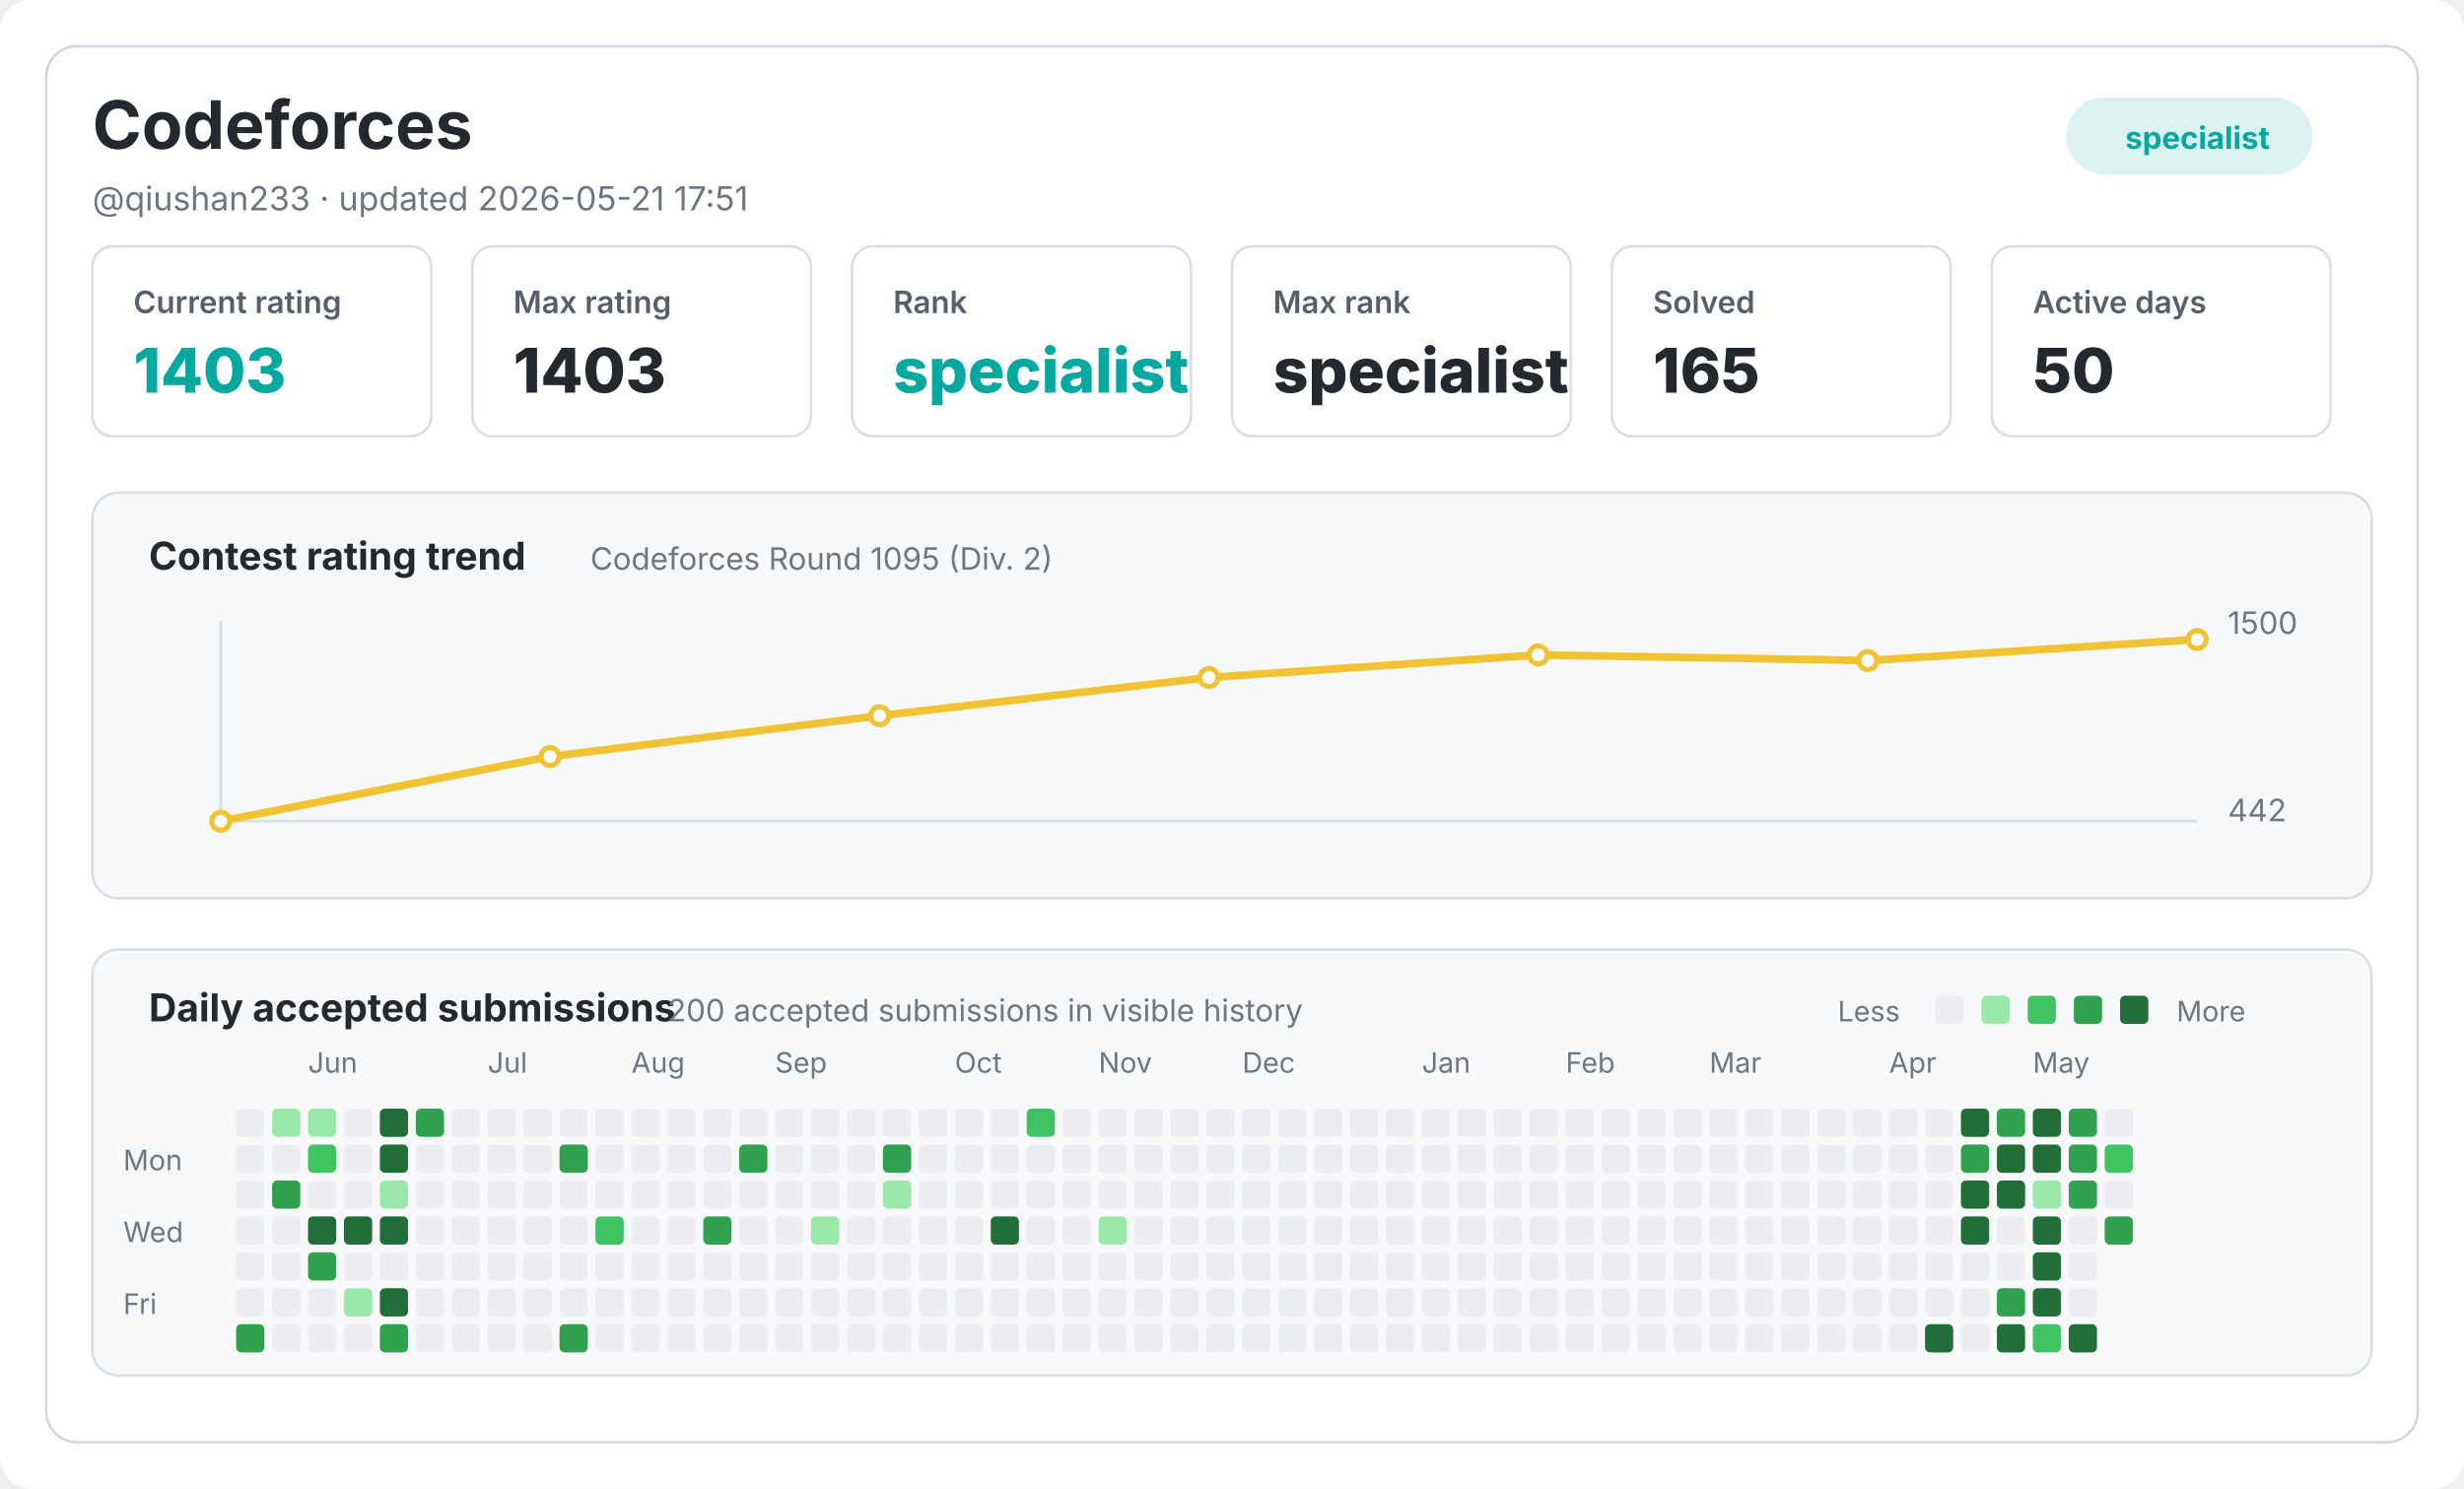
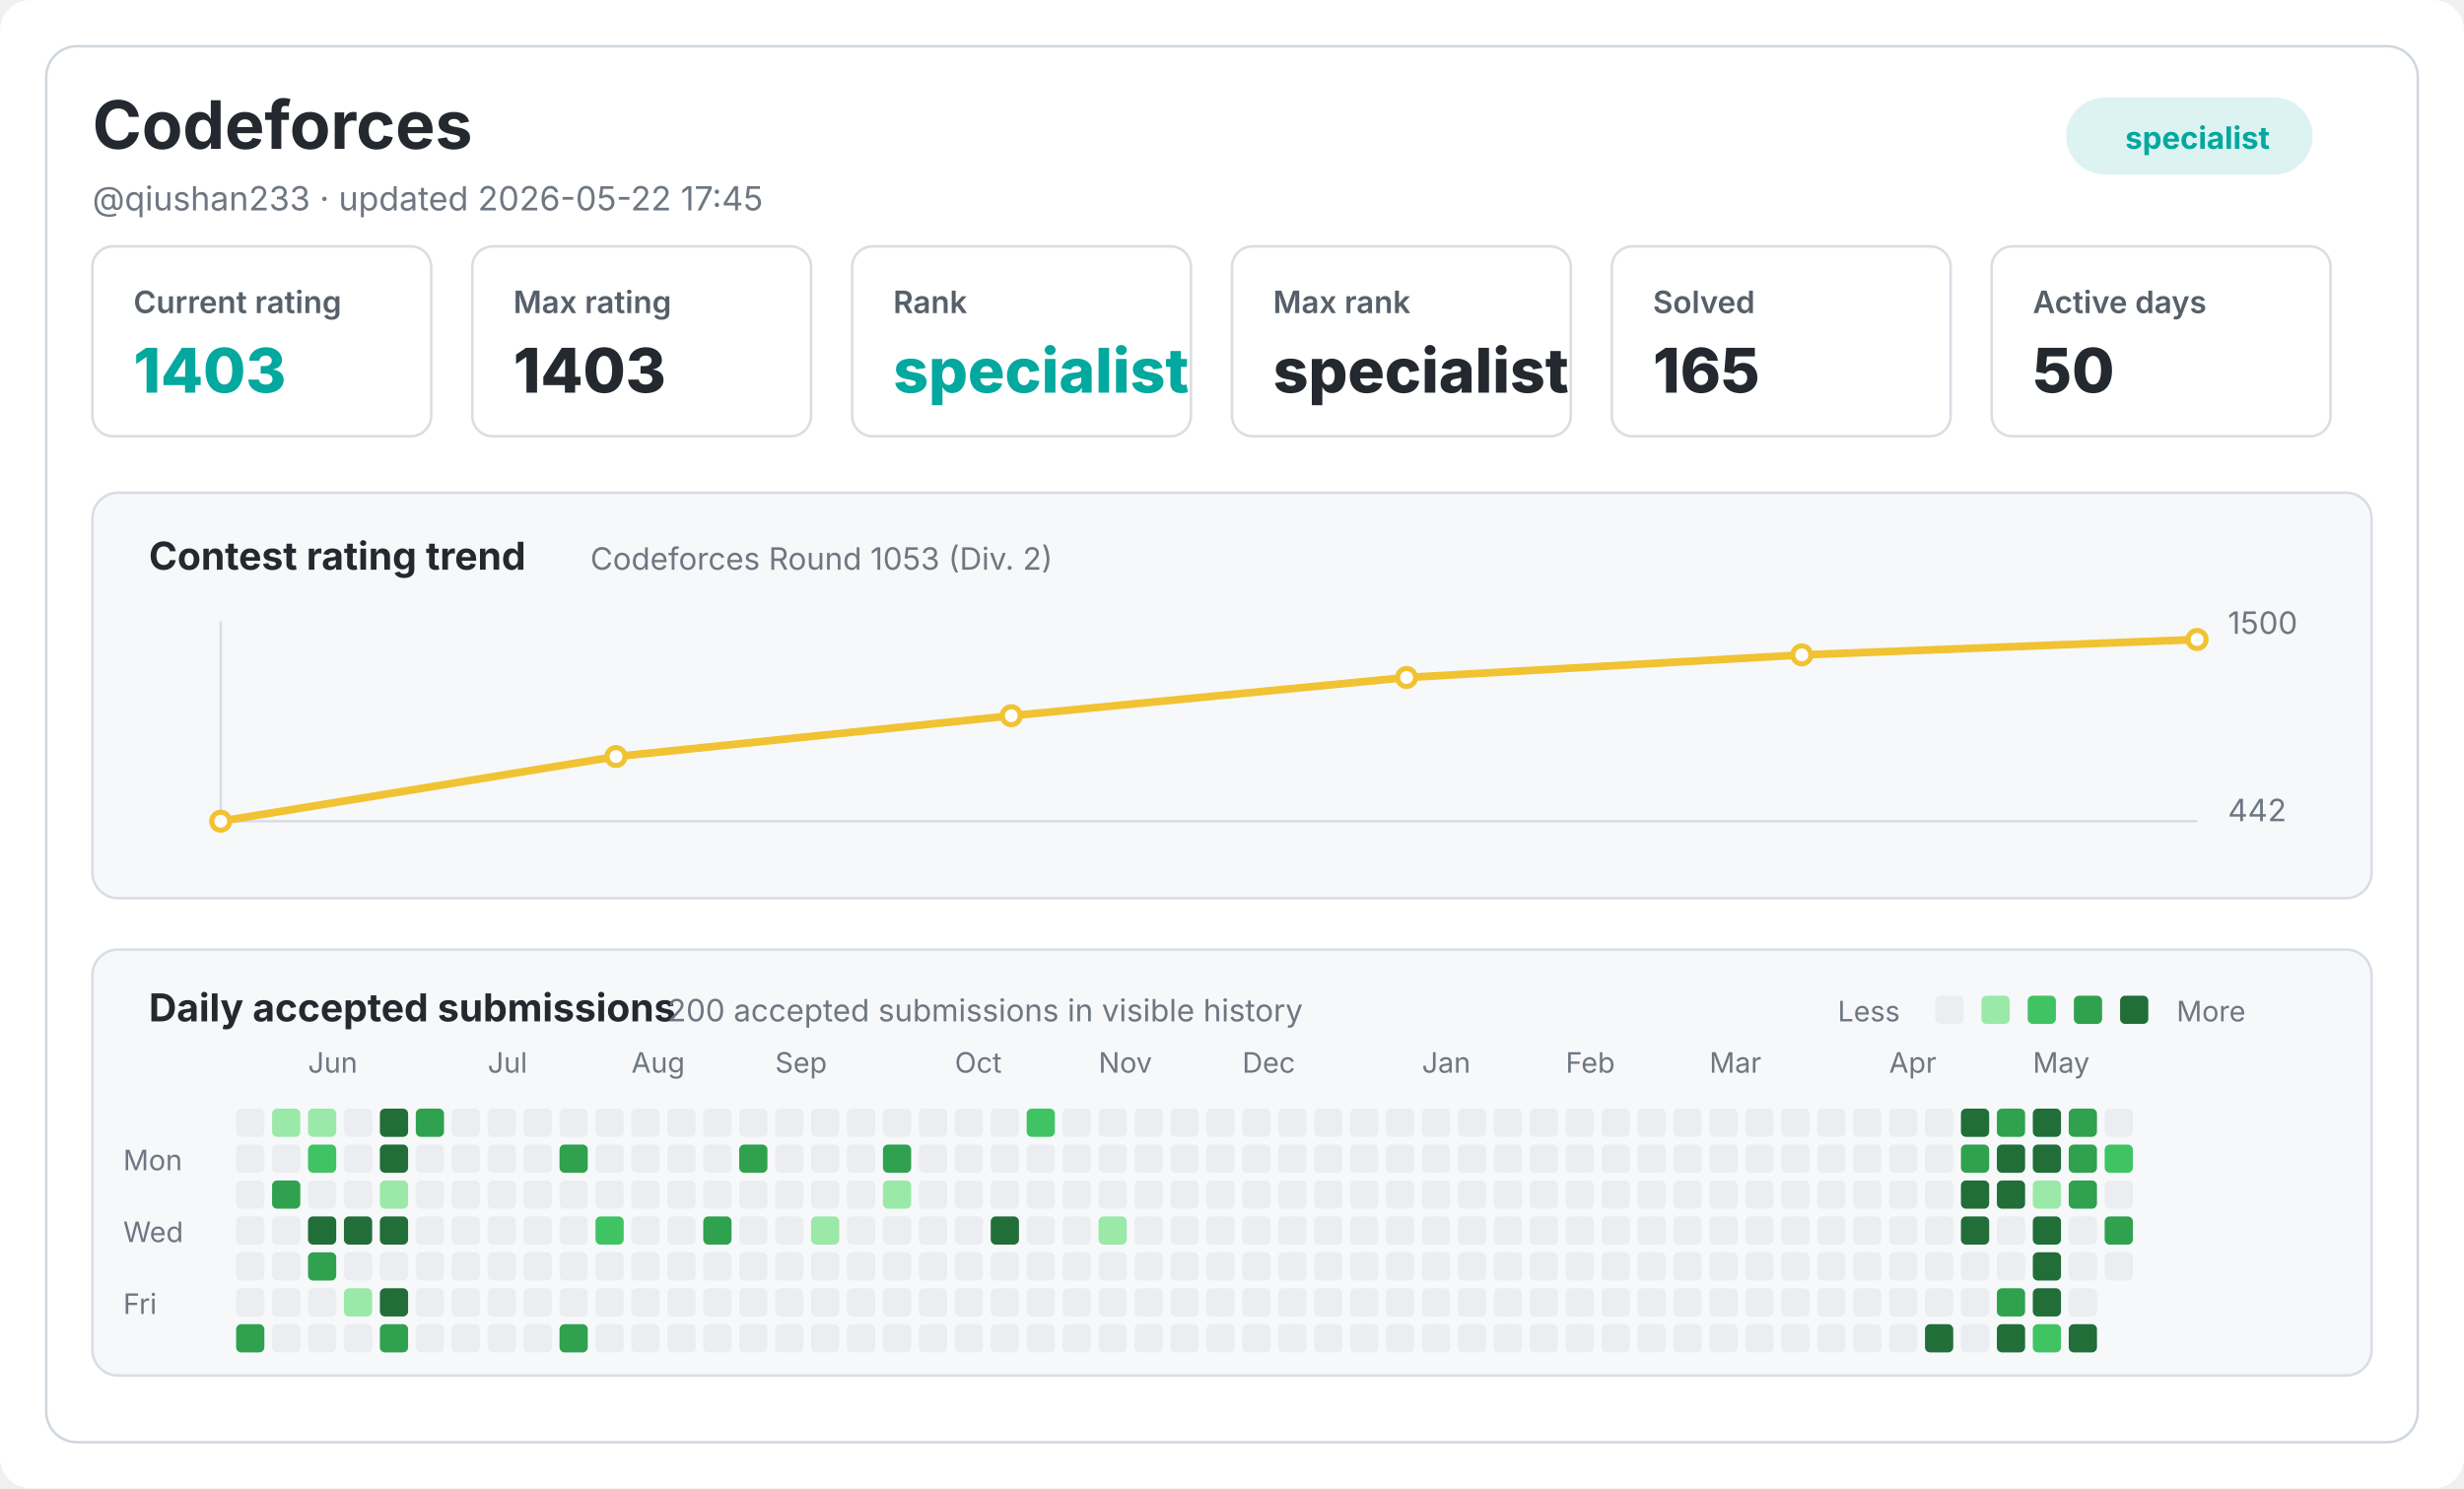
<svg xmlns="http://www.w3.org/2000/svg" width="960" height="580" viewBox="0 0 960 580" role="img" aria-label="Codeforces statistics for qiushan233">
  <style>
  .bg { fill: #ffffff; }
  .shell { fill: #ffffff; stroke: #d0d7de; }
  .soft { fill: #f6f8fa; stroke: #d8dee4; }
  .metric-card { fill: #ffffff; stroke: #d8dee4; }
  .title { font: 700 26px -apple-system,BlinkMacSystemFont,"Segoe UI",sans-serif; fill: #24292f; }
  .subtitle { font: 13px -apple-system,BlinkMacSystemFont,"Segoe UI",sans-serif; fill: #6e7781; }
  .section-title { font: 700 15px -apple-system,BlinkMacSystemFont,"Segoe UI",sans-serif; fill: #24292f; }
  .metric-label { font: 600 12px -apple-system,BlinkMacSystemFont,"Segoe UI",sans-serif; fill: #57606a; }
  .metric-value { font: 800 24px -apple-system,BlinkMacSystemFont,"Segoe UI",sans-serif; fill: #24292f; }
  .muted { font: 12px -apple-system,BlinkMacSystemFont,"Segoe UI",sans-serif; fill: #6e7781; }
  .small { font-size: 11px; }
  .rank { fill: #03a89e; }
  .grid { stroke: #d8dee4; stroke-width: 1; }
  .badge-bg { fill: #03a89e; opacity: 0.14; }
  .badge-text { font: 700 12px -apple-system,BlinkMacSystemFont,"Segoe UI",sans-serif; fill: #03a89e; }
  .heat-cell { cursor: default; transition: stroke 0.12s ease, stroke-width 0.12s ease; }
  .heat-cell:hover { stroke: #0969da; stroke-width: 1.5; }
</style>
  <rect class="bg" width="960" height="580" rx="12" />
  <rect class="shell" x="18" y="18" width="924" height="544" rx="12" />
  <text x="36" y="58" class="title">Codeforces</text>
-   <text x="36" y="82" class="subtitle">@qiushan233 · updated 2026-05-21 17:51</text>
+   <text x="36" y="82" class="subtitle">@qiushan233 · updated 2026-05-22 17:45</text>
  <rect x="805" y="38" width="96" height="30" rx="15" class="badge-bg" />
  <text x="828" y="58" class="badge-text">specialist</text>
  <rect x="36" y="96" width="132" height="74" rx="8" class="metric-card" />
  <text x="52" y="122" class="metric-label">Current rating</text>
  <text x="52" y="153" class="metric-value rank">1403</text>
  <rect x="184" y="96" width="132" height="74" rx="8" class="metric-card" />
  <text x="200" y="122" class="metric-label">Max rating</text>
  <text x="200" y="153" class="metric-value">1403</text>
  <rect x="332" y="96" width="132" height="74" rx="8" class="metric-card" />
  <text x="348" y="122" class="metric-label">Rank</text>
  <text x="348" y="153" class="metric-value rank">specialist</text>
  <rect x="480" y="96" width="132" height="74" rx="8" class="metric-card" />
  <text x="496" y="122" class="metric-label">Max rank</text>
  <text x="496" y="153" class="metric-value">specialist</text>
  <rect x="628" y="96" width="132" height="74" rx="8" class="metric-card" />
  <text x="644" y="122" class="metric-label">Solved</text>
  <text x="644" y="153" class="metric-value">165</text>
  <rect x="776" y="96" width="132" height="74" rx="8" class="metric-card" />
  <text x="792" y="122" class="metric-label">Active days</text>
  <text x="792" y="153" class="metric-value">50</text>
  <rect class="soft" x="36" y="192" width="888" height="158" rx="10" />
  <text x="58" y="222" class="section-title">Contest rating trend</text>
-   <text x="230" y="222" class="muted">Codeforces Round 1095 (Div. 2)</text>
+   <text x="230" y="222" class="muted">Codeforces Round 1053 (Div. 2)</text>
  <line x1="86" y1="320" x2="856" y2="320" class="grid" />
  <line x1="86" y1="242" x2="86" y2="320" class="grid" />
  <text x="868" y="247" class="muted">1500</text>
  <text x="868" y="320" class="muted">442</text>
-   <polyline points="86.0,320.0 214.3,294.8 342.7,278.9 471.0,264.0 599.3,255.2 727.7,257.4 856.0,249.2" fill="none" stroke="#f1c232" stroke-width="3" stroke-linecap="round" stroke-linejoin="round" />
+   <polyline points="86.0,320.0 240.0,294.8 394.0,278.9 548.0,264.0 702.0,255.2 856.0,249.2" fill="none" stroke="#f1c232" stroke-width="3" stroke-linecap="round" stroke-linejoin="round" />
  <circle cx="86.0" cy="320.0" r="3.5" fill="#fff" stroke="#f1c232" stroke-width="2" />
-   <circle cx="214.3" cy="294.8" r="3.5" fill="#fff" stroke="#f1c232" stroke-width="2" />
-   <circle cx="342.7" cy="278.9" r="3.5" fill="#fff" stroke="#f1c232" stroke-width="2" />
-   <circle cx="471.0" cy="264.0" r="3.5" fill="#fff" stroke="#f1c232" stroke-width="2" />
-   <circle cx="599.3" cy="255.2" r="3.5" fill="#fff" stroke="#f1c232" stroke-width="2" />
-   <circle cx="727.7" cy="257.4" r="3.5" fill="#fff" stroke="#f1c232" stroke-width="2" />
+   <circle cx="240.0" cy="294.8" r="3.5" fill="#fff" stroke="#f1c232" stroke-width="2" />
+   <circle cx="394.0" cy="278.9" r="3.5" fill="#fff" stroke="#f1c232" stroke-width="2" />
+   <circle cx="548.0" cy="264.0" r="3.5" fill="#fff" stroke="#f1c232" stroke-width="2" />
+   <circle cx="702.0" cy="255.2" r="3.5" fill="#fff" stroke="#f1c232" stroke-width="2" />
  <circle cx="856.0" cy="249.2" r="3.5" fill="#fff" stroke="#f1c232" stroke-width="2" />
  <rect class="soft" x="36" y="370" width="888" height="166" rx="10" />
  <text x="58" y="398" class="section-title">Daily accepted submissions</text>
  <text x="260" y="398" class="muted">200 accepted submissions in visible history</text>
  <text x="120" y="418" class="muted small">Jun</text>
  <text x="190" y="418" class="muted small">Jul</text>
  <text x="246" y="418" class="muted small">Aug</text>
  <text x="302" y="418" class="muted small">Sep</text>
  <text x="372" y="418" class="muted small">Oct</text>
  <text x="428" y="418" class="muted small">Nov</text>
  <text x="484" y="418" class="muted small">Dec</text>
  <text x="554" y="418" class="muted small">Jan</text>
  <text x="610" y="418" class="muted small">Feb</text>
  <text x="666" y="418" class="muted small">Mar</text>
  <text x="736" y="418" class="muted small">Apr</text>
  <text x="792" y="418" class="muted small">May</text>
  <text x="48" y="456" class="muted small">Mon</text>
  <text x="48" y="484" class="muted small">Wed</text>
  <text x="48" y="512" class="muted small">Fri</text>
  <rect class="heat-cell" x="92" y="432" width="11" height="11" rx="2" fill="#ebedf0" />
  <rect class="heat-cell" x="92" y="446" width="11" height="11" rx="2" fill="#ebedf0" />
  <rect class="heat-cell" x="92" y="460" width="11" height="11" rx="2" fill="#ebedf0" />
  <rect class="heat-cell" x="92" y="474" width="11" height="11" rx="2" fill="#ebedf0" />
  <rect class="heat-cell" x="92" y="488" width="11" height="11" rx="2" fill="#ebedf0" />
  <rect class="heat-cell" x="92" y="502" width="11" height="11" rx="2" fill="#ebedf0" />
  <rect class="heat-cell" x="92" y="516" width="11" height="11" rx="2" fill="#30a14e" />
  <rect class="heat-cell" x="106" y="432" width="11" height="11" rx="2" fill="#9be9a8" />
  <rect class="heat-cell" x="106" y="446" width="11" height="11" rx="2" fill="#ebedf0" />
  <rect class="heat-cell" x="106" y="460" width="11" height="11" rx="2" fill="#30a14e" />
  <rect class="heat-cell" x="106" y="474" width="11" height="11" rx="2" fill="#ebedf0" />
  <rect class="heat-cell" x="106" y="488" width="11" height="11" rx="2" fill="#ebedf0" />
  <rect class="heat-cell" x="106" y="502" width="11" height="11" rx="2" fill="#ebedf0" />
  <rect class="heat-cell" x="106" y="516" width="11" height="11" rx="2" fill="#ebedf0" />
  <rect class="heat-cell" x="120" y="432" width="11" height="11" rx="2" fill="#9be9a8" />
  <rect class="heat-cell" x="120" y="446" width="11" height="11" rx="2" fill="#40c463" />
  <rect class="heat-cell" x="120" y="460" width="11" height="11" rx="2" fill="#ebedf0" />
  <rect class="heat-cell" x="120" y="474" width="11" height="11" rx="2" fill="#216e39" />
  <rect class="heat-cell" x="120" y="488" width="11" height="11" rx="2" fill="#30a14e" />
  <rect class="heat-cell" x="120" y="502" width="11" height="11" rx="2" fill="#ebedf0" />
  <rect class="heat-cell" x="120" y="516" width="11" height="11" rx="2" fill="#ebedf0" />
  <rect class="heat-cell" x="134" y="432" width="11" height="11" rx="2" fill="#ebedf0" />
  <rect class="heat-cell" x="134" y="446" width="11" height="11" rx="2" fill="#ebedf0" />
  <rect class="heat-cell" x="134" y="460" width="11" height="11" rx="2" fill="#ebedf0" />
  <rect class="heat-cell" x="134" y="474" width="11" height="11" rx="2" fill="#216e39" />
  <rect class="heat-cell" x="134" y="488" width="11" height="11" rx="2" fill="#ebedf0" />
  <rect class="heat-cell" x="134" y="502" width="11" height="11" rx="2" fill="#9be9a8" />
  <rect class="heat-cell" x="134" y="516" width="11" height="11" rx="2" fill="#ebedf0" />
  <rect class="heat-cell" x="148" y="432" width="11" height="11" rx="2" fill="#216e39" />
  <rect class="heat-cell" x="148" y="446" width="11" height="11" rx="2" fill="#216e39" />
  <rect class="heat-cell" x="148" y="460" width="11" height="11" rx="2" fill="#9be9a8" />
  <rect class="heat-cell" x="148" y="474" width="11" height="11" rx="2" fill="#216e39" />
  <rect class="heat-cell" x="148" y="488" width="11" height="11" rx="2" fill="#ebedf0" />
  <rect class="heat-cell" x="148" y="502" width="11" height="11" rx="2" fill="#216e39" />
  <rect class="heat-cell" x="148" y="516" width="11" height="11" rx="2" fill="#30a14e" />
  <rect class="heat-cell" x="162" y="432" width="11" height="11" rx="2" fill="#30a14e" />
  <rect class="heat-cell" x="162" y="446" width="11" height="11" rx="2" fill="#ebedf0" />
  <rect class="heat-cell" x="162" y="460" width="11" height="11" rx="2" fill="#ebedf0" />
  <rect class="heat-cell" x="162" y="474" width="11" height="11" rx="2" fill="#ebedf0" />
  <rect class="heat-cell" x="162" y="488" width="11" height="11" rx="2" fill="#ebedf0" />
  <rect class="heat-cell" x="162" y="502" width="11" height="11" rx="2" fill="#ebedf0" />
  <rect class="heat-cell" x="162" y="516" width="11" height="11" rx="2" fill="#ebedf0" />
  <rect class="heat-cell" x="176" y="432" width="11" height="11" rx="2" fill="#ebedf0" />
  <rect class="heat-cell" x="176" y="446" width="11" height="11" rx="2" fill="#ebedf0" />
  <rect class="heat-cell" x="176" y="460" width="11" height="11" rx="2" fill="#ebedf0" />
  <rect class="heat-cell" x="176" y="474" width="11" height="11" rx="2" fill="#ebedf0" />
  <rect class="heat-cell" x="176" y="488" width="11" height="11" rx="2" fill="#ebedf0" />
  <rect class="heat-cell" x="176" y="502" width="11" height="11" rx="2" fill="#ebedf0" />
  <rect class="heat-cell" x="176" y="516" width="11" height="11" rx="2" fill="#ebedf0" />
  <rect class="heat-cell" x="190" y="432" width="11" height="11" rx="2" fill="#ebedf0" />
  <rect class="heat-cell" x="190" y="446" width="11" height="11" rx="2" fill="#ebedf0" />
  <rect class="heat-cell" x="190" y="460" width="11" height="11" rx="2" fill="#ebedf0" />
  <rect class="heat-cell" x="190" y="474" width="11" height="11" rx="2" fill="#ebedf0" />
  <rect class="heat-cell" x="190" y="488" width="11" height="11" rx="2" fill="#ebedf0" />
  <rect class="heat-cell" x="190" y="502" width="11" height="11" rx="2" fill="#ebedf0" />
  <rect class="heat-cell" x="190" y="516" width="11" height="11" rx="2" fill="#ebedf0" />
  <rect class="heat-cell" x="204" y="432" width="11" height="11" rx="2" fill="#ebedf0" />
  <rect class="heat-cell" x="204" y="446" width="11" height="11" rx="2" fill="#ebedf0" />
  <rect class="heat-cell" x="204" y="460" width="11" height="11" rx="2" fill="#ebedf0" />
  <rect class="heat-cell" x="204" y="474" width="11" height="11" rx="2" fill="#ebedf0" />
  <rect class="heat-cell" x="204" y="488" width="11" height="11" rx="2" fill="#ebedf0" />
  <rect class="heat-cell" x="204" y="502" width="11" height="11" rx="2" fill="#ebedf0" />
  <rect class="heat-cell" x="204" y="516" width="11" height="11" rx="2" fill="#ebedf0" />
  <rect class="heat-cell" x="218" y="432" width="11" height="11" rx="2" fill="#ebedf0" />
  <rect class="heat-cell" x="218" y="446" width="11" height="11" rx="2" fill="#30a14e" />
  <rect class="heat-cell" x="218" y="460" width="11" height="11" rx="2" fill="#ebedf0" />
  <rect class="heat-cell" x="218" y="474" width="11" height="11" rx="2" fill="#ebedf0" />
  <rect class="heat-cell" x="218" y="488" width="11" height="11" rx="2" fill="#ebedf0" />
  <rect class="heat-cell" x="218" y="502" width="11" height="11" rx="2" fill="#ebedf0" />
  <rect class="heat-cell" x="218" y="516" width="11" height="11" rx="2" fill="#30a14e" />
  <rect class="heat-cell" x="232" y="432" width="11" height="11" rx="2" fill="#ebedf0" />
  <rect class="heat-cell" x="232" y="446" width="11" height="11" rx="2" fill="#ebedf0" />
  <rect class="heat-cell" x="232" y="460" width="11" height="11" rx="2" fill="#ebedf0" />
  <rect class="heat-cell" x="232" y="474" width="11" height="11" rx="2" fill="#40c463" />
  <rect class="heat-cell" x="232" y="488" width="11" height="11" rx="2" fill="#ebedf0" />
  <rect class="heat-cell" x="232" y="502" width="11" height="11" rx="2" fill="#ebedf0" />
  <rect class="heat-cell" x="232" y="516" width="11" height="11" rx="2" fill="#ebedf0" />
  <rect class="heat-cell" x="246" y="432" width="11" height="11" rx="2" fill="#ebedf0" />
  <rect class="heat-cell" x="246" y="446" width="11" height="11" rx="2" fill="#ebedf0" />
  <rect class="heat-cell" x="246" y="460" width="11" height="11" rx="2" fill="#ebedf0" />
  <rect class="heat-cell" x="246" y="474" width="11" height="11" rx="2" fill="#ebedf0" />
  <rect class="heat-cell" x="246" y="488" width="11" height="11" rx="2" fill="#ebedf0" />
  <rect class="heat-cell" x="246" y="502" width="11" height="11" rx="2" fill="#ebedf0" />
  <rect class="heat-cell" x="246" y="516" width="11" height="11" rx="2" fill="#ebedf0" />
  <rect class="heat-cell" x="260" y="432" width="11" height="11" rx="2" fill="#ebedf0" />
  <rect class="heat-cell" x="260" y="446" width="11" height="11" rx="2" fill="#ebedf0" />
  <rect class="heat-cell" x="260" y="460" width="11" height="11" rx="2" fill="#ebedf0" />
  <rect class="heat-cell" x="260" y="474" width="11" height="11" rx="2" fill="#ebedf0" />
  <rect class="heat-cell" x="260" y="488" width="11" height="11" rx="2" fill="#ebedf0" />
  <rect class="heat-cell" x="260" y="502" width="11" height="11" rx="2" fill="#ebedf0" />
  <rect class="heat-cell" x="260" y="516" width="11" height="11" rx="2" fill="#ebedf0" />
  <rect class="heat-cell" x="274" y="432" width="11" height="11" rx="2" fill="#ebedf0" />
  <rect class="heat-cell" x="274" y="446" width="11" height="11" rx="2" fill="#ebedf0" />
  <rect class="heat-cell" x="274" y="460" width="11" height="11" rx="2" fill="#ebedf0" />
  <rect class="heat-cell" x="274" y="474" width="11" height="11" rx="2" fill="#30a14e" />
  <rect class="heat-cell" x="274" y="488" width="11" height="11" rx="2" fill="#ebedf0" />
  <rect class="heat-cell" x="274" y="502" width="11" height="11" rx="2" fill="#ebedf0" />
  <rect class="heat-cell" x="274" y="516" width="11" height="11" rx="2" fill="#ebedf0" />
  <rect class="heat-cell" x="288" y="432" width="11" height="11" rx="2" fill="#ebedf0" />
  <rect class="heat-cell" x="288" y="446" width="11" height="11" rx="2" fill="#30a14e" />
  <rect class="heat-cell" x="288" y="460" width="11" height="11" rx="2" fill="#ebedf0" />
  <rect class="heat-cell" x="288" y="474" width="11" height="11" rx="2" fill="#ebedf0" />
  <rect class="heat-cell" x="288" y="488" width="11" height="11" rx="2" fill="#ebedf0" />
  <rect class="heat-cell" x="288" y="502" width="11" height="11" rx="2" fill="#ebedf0" />
  <rect class="heat-cell" x="288" y="516" width="11" height="11" rx="2" fill="#ebedf0" />
  <rect class="heat-cell" x="302" y="432" width="11" height="11" rx="2" fill="#ebedf0" />
  <rect class="heat-cell" x="302" y="446" width="11" height="11" rx="2" fill="#ebedf0" />
  <rect class="heat-cell" x="302" y="460" width="11" height="11" rx="2" fill="#ebedf0" />
  <rect class="heat-cell" x="302" y="474" width="11" height="11" rx="2" fill="#ebedf0" />
  <rect class="heat-cell" x="302" y="488" width="11" height="11" rx="2" fill="#ebedf0" />
  <rect class="heat-cell" x="302" y="502" width="11" height="11" rx="2" fill="#ebedf0" />
  <rect class="heat-cell" x="302" y="516" width="11" height="11" rx="2" fill="#ebedf0" />
  <rect class="heat-cell" x="316" y="432" width="11" height="11" rx="2" fill="#ebedf0" />
  <rect class="heat-cell" x="316" y="446" width="11" height="11" rx="2" fill="#ebedf0" />
  <rect class="heat-cell" x="316" y="460" width="11" height="11" rx="2" fill="#ebedf0" />
  <rect class="heat-cell" x="316" y="474" width="11" height="11" rx="2" fill="#9be9a8" />
  <rect class="heat-cell" x="316" y="488" width="11" height="11" rx="2" fill="#ebedf0" />
  <rect class="heat-cell" x="316" y="502" width="11" height="11" rx="2" fill="#ebedf0" />
  <rect class="heat-cell" x="316" y="516" width="11" height="11" rx="2" fill="#ebedf0" />
  <rect class="heat-cell" x="330" y="432" width="11" height="11" rx="2" fill="#ebedf0" />
  <rect class="heat-cell" x="330" y="446" width="11" height="11" rx="2" fill="#ebedf0" />
  <rect class="heat-cell" x="330" y="460" width="11" height="11" rx="2" fill="#ebedf0" />
  <rect class="heat-cell" x="330" y="474" width="11" height="11" rx="2" fill="#ebedf0" />
  <rect class="heat-cell" x="330" y="488" width="11" height="11" rx="2" fill="#ebedf0" />
  <rect class="heat-cell" x="330" y="502" width="11" height="11" rx="2" fill="#ebedf0" />
  <rect class="heat-cell" x="330" y="516" width="11" height="11" rx="2" fill="#ebedf0" />
  <rect class="heat-cell" x="344" y="432" width="11" height="11" rx="2" fill="#ebedf0" />
  <rect class="heat-cell" x="344" y="446" width="11" height="11" rx="2" fill="#30a14e" />
  <rect class="heat-cell" x="344" y="460" width="11" height="11" rx="2" fill="#9be9a8" />
  <rect class="heat-cell" x="344" y="474" width="11" height="11" rx="2" fill="#ebedf0" />
  <rect class="heat-cell" x="344" y="488" width="11" height="11" rx="2" fill="#ebedf0" />
  <rect class="heat-cell" x="344" y="502" width="11" height="11" rx="2" fill="#ebedf0" />
  <rect class="heat-cell" x="344" y="516" width="11" height="11" rx="2" fill="#ebedf0" />
  <rect class="heat-cell" x="358" y="432" width="11" height="11" rx="2" fill="#ebedf0" />
  <rect class="heat-cell" x="358" y="446" width="11" height="11" rx="2" fill="#ebedf0" />
  <rect class="heat-cell" x="358" y="460" width="11" height="11" rx="2" fill="#ebedf0" />
  <rect class="heat-cell" x="358" y="474" width="11" height="11" rx="2" fill="#ebedf0" />
  <rect class="heat-cell" x="358" y="488" width="11" height="11" rx="2" fill="#ebedf0" />
  <rect class="heat-cell" x="358" y="502" width="11" height="11" rx="2" fill="#ebedf0" />
  <rect class="heat-cell" x="358" y="516" width="11" height="11" rx="2" fill="#ebedf0" />
  <rect class="heat-cell" x="372" y="432" width="11" height="11" rx="2" fill="#ebedf0" />
  <rect class="heat-cell" x="372" y="446" width="11" height="11" rx="2" fill="#ebedf0" />
  <rect class="heat-cell" x="372" y="460" width="11" height="11" rx="2" fill="#ebedf0" />
  <rect class="heat-cell" x="372" y="474" width="11" height="11" rx="2" fill="#ebedf0" />
  <rect class="heat-cell" x="372" y="488" width="11" height="11" rx="2" fill="#ebedf0" />
  <rect class="heat-cell" x="372" y="502" width="11" height="11" rx="2" fill="#ebedf0" />
  <rect class="heat-cell" x="372" y="516" width="11" height="11" rx="2" fill="#ebedf0" />
  <rect class="heat-cell" x="386" y="432" width="11" height="11" rx="2" fill="#ebedf0" />
  <rect class="heat-cell" x="386" y="446" width="11" height="11" rx="2" fill="#ebedf0" />
  <rect class="heat-cell" x="386" y="460" width="11" height="11" rx="2" fill="#ebedf0" />
  <rect class="heat-cell" x="386" y="474" width="11" height="11" rx="2" fill="#216e39" />
  <rect class="heat-cell" x="386" y="488" width="11" height="11" rx="2" fill="#ebedf0" />
  <rect class="heat-cell" x="386" y="502" width="11" height="11" rx="2" fill="#ebedf0" />
  <rect class="heat-cell" x="386" y="516" width="11" height="11" rx="2" fill="#ebedf0" />
  <rect class="heat-cell" x="400" y="432" width="11" height="11" rx="2" fill="#40c463" />
  <rect class="heat-cell" x="400" y="446" width="11" height="11" rx="2" fill="#ebedf0" />
  <rect class="heat-cell" x="400" y="460" width="11" height="11" rx="2" fill="#ebedf0" />
  <rect class="heat-cell" x="400" y="474" width="11" height="11" rx="2" fill="#ebedf0" />
  <rect class="heat-cell" x="400" y="488" width="11" height="11" rx="2" fill="#ebedf0" />
  <rect class="heat-cell" x="400" y="502" width="11" height="11" rx="2" fill="#ebedf0" />
  <rect class="heat-cell" x="400" y="516" width="11" height="11" rx="2" fill="#ebedf0" />
  <rect class="heat-cell" x="414" y="432" width="11" height="11" rx="2" fill="#ebedf0" />
  <rect class="heat-cell" x="414" y="446" width="11" height="11" rx="2" fill="#ebedf0" />
  <rect class="heat-cell" x="414" y="460" width="11" height="11" rx="2" fill="#ebedf0" />
  <rect class="heat-cell" x="414" y="474" width="11" height="11" rx="2" fill="#ebedf0" />
  <rect class="heat-cell" x="414" y="488" width="11" height="11" rx="2" fill="#ebedf0" />
  <rect class="heat-cell" x="414" y="502" width="11" height="11" rx="2" fill="#ebedf0" />
  <rect class="heat-cell" x="414" y="516" width="11" height="11" rx="2" fill="#ebedf0" />
  <rect class="heat-cell" x="428" y="432" width="11" height="11" rx="2" fill="#ebedf0" />
  <rect class="heat-cell" x="428" y="446" width="11" height="11" rx="2" fill="#ebedf0" />
  <rect class="heat-cell" x="428" y="460" width="11" height="11" rx="2" fill="#ebedf0" />
  <rect class="heat-cell" x="428" y="474" width="11" height="11" rx="2" fill="#9be9a8" />
  <rect class="heat-cell" x="428" y="488" width="11" height="11" rx="2" fill="#ebedf0" />
  <rect class="heat-cell" x="428" y="502" width="11" height="11" rx="2" fill="#ebedf0" />
  <rect class="heat-cell" x="428" y="516" width="11" height="11" rx="2" fill="#ebedf0" />
  <rect class="heat-cell" x="442" y="432" width="11" height="11" rx="2" fill="#ebedf0" />
  <rect class="heat-cell" x="442" y="446" width="11" height="11" rx="2" fill="#ebedf0" />
  <rect class="heat-cell" x="442" y="460" width="11" height="11" rx="2" fill="#ebedf0" />
  <rect class="heat-cell" x="442" y="474" width="11" height="11" rx="2" fill="#ebedf0" />
  <rect class="heat-cell" x="442" y="488" width="11" height="11" rx="2" fill="#ebedf0" />
  <rect class="heat-cell" x="442" y="502" width="11" height="11" rx="2" fill="#ebedf0" />
  <rect class="heat-cell" x="442" y="516" width="11" height="11" rx="2" fill="#ebedf0" />
  <rect class="heat-cell" x="456" y="432" width="11" height="11" rx="2" fill="#ebedf0" />
  <rect class="heat-cell" x="456" y="446" width="11" height="11" rx="2" fill="#ebedf0" />
  <rect class="heat-cell" x="456" y="460" width="11" height="11" rx="2" fill="#ebedf0" />
  <rect class="heat-cell" x="456" y="474" width="11" height="11" rx="2" fill="#ebedf0" />
  <rect class="heat-cell" x="456" y="488" width="11" height="11" rx="2" fill="#ebedf0" />
  <rect class="heat-cell" x="456" y="502" width="11" height="11" rx="2" fill="#ebedf0" />
  <rect class="heat-cell" x="456" y="516" width="11" height="11" rx="2" fill="#ebedf0" />
  <rect class="heat-cell" x="470" y="432" width="11" height="11" rx="2" fill="#ebedf0" />
  <rect class="heat-cell" x="470" y="446" width="11" height="11" rx="2" fill="#ebedf0" />
  <rect class="heat-cell" x="470" y="460" width="11" height="11" rx="2" fill="#ebedf0" />
  <rect class="heat-cell" x="470" y="474" width="11" height="11" rx="2" fill="#ebedf0" />
  <rect class="heat-cell" x="470" y="488" width="11" height="11" rx="2" fill="#ebedf0" />
  <rect class="heat-cell" x="470" y="502" width="11" height="11" rx="2" fill="#ebedf0" />
  <rect class="heat-cell" x="470" y="516" width="11" height="11" rx="2" fill="#ebedf0" />
  <rect class="heat-cell" x="484" y="432" width="11" height="11" rx="2" fill="#ebedf0" />
  <rect class="heat-cell" x="484" y="446" width="11" height="11" rx="2" fill="#ebedf0" />
  <rect class="heat-cell" x="484" y="460" width="11" height="11" rx="2" fill="#ebedf0" />
  <rect class="heat-cell" x="484" y="474" width="11" height="11" rx="2" fill="#ebedf0" />
  <rect class="heat-cell" x="484" y="488" width="11" height="11" rx="2" fill="#ebedf0" />
  <rect class="heat-cell" x="484" y="502" width="11" height="11" rx="2" fill="#ebedf0" />
  <rect class="heat-cell" x="484" y="516" width="11" height="11" rx="2" fill="#ebedf0" />
  <rect class="heat-cell" x="498" y="432" width="11" height="11" rx="2" fill="#ebedf0" />
  <rect class="heat-cell" x="498" y="446" width="11" height="11" rx="2" fill="#ebedf0" />
  <rect class="heat-cell" x="498" y="460" width="11" height="11" rx="2" fill="#ebedf0" />
  <rect class="heat-cell" x="498" y="474" width="11" height="11" rx="2" fill="#ebedf0" />
  <rect class="heat-cell" x="498" y="488" width="11" height="11" rx="2" fill="#ebedf0" />
  <rect class="heat-cell" x="498" y="502" width="11" height="11" rx="2" fill="#ebedf0" />
  <rect class="heat-cell" x="498" y="516" width="11" height="11" rx="2" fill="#ebedf0" />
  <rect class="heat-cell" x="512" y="432" width="11" height="11" rx="2" fill="#ebedf0" />
  <rect class="heat-cell" x="512" y="446" width="11" height="11" rx="2" fill="#ebedf0" />
  <rect class="heat-cell" x="512" y="460" width="11" height="11" rx="2" fill="#ebedf0" />
  <rect class="heat-cell" x="512" y="474" width="11" height="11" rx="2" fill="#ebedf0" />
  <rect class="heat-cell" x="512" y="488" width="11" height="11" rx="2" fill="#ebedf0" />
  <rect class="heat-cell" x="512" y="502" width="11" height="11" rx="2" fill="#ebedf0" />
  <rect class="heat-cell" x="512" y="516" width="11" height="11" rx="2" fill="#ebedf0" />
  <rect class="heat-cell" x="526" y="432" width="11" height="11" rx="2" fill="#ebedf0" />
  <rect class="heat-cell" x="526" y="446" width="11" height="11" rx="2" fill="#ebedf0" />
  <rect class="heat-cell" x="526" y="460" width="11" height="11" rx="2" fill="#ebedf0" />
  <rect class="heat-cell" x="526" y="474" width="11" height="11" rx="2" fill="#ebedf0" />
  <rect class="heat-cell" x="526" y="488" width="11" height="11" rx="2" fill="#ebedf0" />
  <rect class="heat-cell" x="526" y="502" width="11" height="11" rx="2" fill="#ebedf0" />
  <rect class="heat-cell" x="526" y="516" width="11" height="11" rx="2" fill="#ebedf0" />
  <rect class="heat-cell" x="540" y="432" width="11" height="11" rx="2" fill="#ebedf0" />
  <rect class="heat-cell" x="540" y="446" width="11" height="11" rx="2" fill="#ebedf0" />
  <rect class="heat-cell" x="540" y="460" width="11" height="11" rx="2" fill="#ebedf0" />
  <rect class="heat-cell" x="540" y="474" width="11" height="11" rx="2" fill="#ebedf0" />
  <rect class="heat-cell" x="540" y="488" width="11" height="11" rx="2" fill="#ebedf0" />
  <rect class="heat-cell" x="540" y="502" width="11" height="11" rx="2" fill="#ebedf0" />
  <rect class="heat-cell" x="540" y="516" width="11" height="11" rx="2" fill="#ebedf0" />
  <rect class="heat-cell" x="554" y="432" width="11" height="11" rx="2" fill="#ebedf0" />
  <rect class="heat-cell" x="554" y="446" width="11" height="11" rx="2" fill="#ebedf0" />
  <rect class="heat-cell" x="554" y="460" width="11" height="11" rx="2" fill="#ebedf0" />
  <rect class="heat-cell" x="554" y="474" width="11" height="11" rx="2" fill="#ebedf0" />
  <rect class="heat-cell" x="554" y="488" width="11" height="11" rx="2" fill="#ebedf0" />
  <rect class="heat-cell" x="554" y="502" width="11" height="11" rx="2" fill="#ebedf0" />
  <rect class="heat-cell" x="554" y="516" width="11" height="11" rx="2" fill="#ebedf0" />
  <rect class="heat-cell" x="568" y="432" width="11" height="11" rx="2" fill="#ebedf0" />
  <rect class="heat-cell" x="568" y="446" width="11" height="11" rx="2" fill="#ebedf0" />
  <rect class="heat-cell" x="568" y="460" width="11" height="11" rx="2" fill="#ebedf0" />
  <rect class="heat-cell" x="568" y="474" width="11" height="11" rx="2" fill="#ebedf0" />
  <rect class="heat-cell" x="568" y="488" width="11" height="11" rx="2" fill="#ebedf0" />
  <rect class="heat-cell" x="568" y="502" width="11" height="11" rx="2" fill="#ebedf0" />
  <rect class="heat-cell" x="568" y="516" width="11" height="11" rx="2" fill="#ebedf0" />
  <rect class="heat-cell" x="582" y="432" width="11" height="11" rx="2" fill="#ebedf0" />
  <rect class="heat-cell" x="582" y="446" width="11" height="11" rx="2" fill="#ebedf0" />
  <rect class="heat-cell" x="582" y="460" width="11" height="11" rx="2" fill="#ebedf0" />
  <rect class="heat-cell" x="582" y="474" width="11" height="11" rx="2" fill="#ebedf0" />
  <rect class="heat-cell" x="582" y="488" width="11" height="11" rx="2" fill="#ebedf0" />
  <rect class="heat-cell" x="582" y="502" width="11" height="11" rx="2" fill="#ebedf0" />
  <rect class="heat-cell" x="582" y="516" width="11" height="11" rx="2" fill="#ebedf0" />
  <rect class="heat-cell" x="596" y="432" width="11" height="11" rx="2" fill="#ebedf0" />
  <rect class="heat-cell" x="596" y="446" width="11" height="11" rx="2" fill="#ebedf0" />
  <rect class="heat-cell" x="596" y="460" width="11" height="11" rx="2" fill="#ebedf0" />
  <rect class="heat-cell" x="596" y="474" width="11" height="11" rx="2" fill="#ebedf0" />
  <rect class="heat-cell" x="596" y="488" width="11" height="11" rx="2" fill="#ebedf0" />
  <rect class="heat-cell" x="596" y="502" width="11" height="11" rx="2" fill="#ebedf0" />
  <rect class="heat-cell" x="596" y="516" width="11" height="11" rx="2" fill="#ebedf0" />
  <rect class="heat-cell" x="610" y="432" width="11" height="11" rx="2" fill="#ebedf0" />
  <rect class="heat-cell" x="610" y="446" width="11" height="11" rx="2" fill="#ebedf0" />
  <rect class="heat-cell" x="610" y="460" width="11" height="11" rx="2" fill="#ebedf0" />
  <rect class="heat-cell" x="610" y="474" width="11" height="11" rx="2" fill="#ebedf0" />
  <rect class="heat-cell" x="610" y="488" width="11" height="11" rx="2" fill="#ebedf0" />
  <rect class="heat-cell" x="610" y="502" width="11" height="11" rx="2" fill="#ebedf0" />
  <rect class="heat-cell" x="610" y="516" width="11" height="11" rx="2" fill="#ebedf0" />
  <rect class="heat-cell" x="624" y="432" width="11" height="11" rx="2" fill="#ebedf0" />
  <rect class="heat-cell" x="624" y="446" width="11" height="11" rx="2" fill="#ebedf0" />
  <rect class="heat-cell" x="624" y="460" width="11" height="11" rx="2" fill="#ebedf0" />
  <rect class="heat-cell" x="624" y="474" width="11" height="11" rx="2" fill="#ebedf0" />
  <rect class="heat-cell" x="624" y="488" width="11" height="11" rx="2" fill="#ebedf0" />
  <rect class="heat-cell" x="624" y="502" width="11" height="11" rx="2" fill="#ebedf0" />
  <rect class="heat-cell" x="624" y="516" width="11" height="11" rx="2" fill="#ebedf0" />
  <rect class="heat-cell" x="638" y="432" width="11" height="11" rx="2" fill="#ebedf0" />
  <rect class="heat-cell" x="638" y="446" width="11" height="11" rx="2" fill="#ebedf0" />
  <rect class="heat-cell" x="638" y="460" width="11" height="11" rx="2" fill="#ebedf0" />
  <rect class="heat-cell" x="638" y="474" width="11" height="11" rx="2" fill="#ebedf0" />
  <rect class="heat-cell" x="638" y="488" width="11" height="11" rx="2" fill="#ebedf0" />
  <rect class="heat-cell" x="638" y="502" width="11" height="11" rx="2" fill="#ebedf0" />
  <rect class="heat-cell" x="638" y="516" width="11" height="11" rx="2" fill="#ebedf0" />
  <rect class="heat-cell" x="652" y="432" width="11" height="11" rx="2" fill="#ebedf0" />
  <rect class="heat-cell" x="652" y="446" width="11" height="11" rx="2" fill="#ebedf0" />
  <rect class="heat-cell" x="652" y="460" width="11" height="11" rx="2" fill="#ebedf0" />
  <rect class="heat-cell" x="652" y="474" width="11" height="11" rx="2" fill="#ebedf0" />
  <rect class="heat-cell" x="652" y="488" width="11" height="11" rx="2" fill="#ebedf0" />
  <rect class="heat-cell" x="652" y="502" width="11" height="11" rx="2" fill="#ebedf0" />
  <rect class="heat-cell" x="652" y="516" width="11" height="11" rx="2" fill="#ebedf0" />
  <rect class="heat-cell" x="666" y="432" width="11" height="11" rx="2" fill="#ebedf0" />
  <rect class="heat-cell" x="666" y="446" width="11" height="11" rx="2" fill="#ebedf0" />
  <rect class="heat-cell" x="666" y="460" width="11" height="11" rx="2" fill="#ebedf0" />
  <rect class="heat-cell" x="666" y="474" width="11" height="11" rx="2" fill="#ebedf0" />
  <rect class="heat-cell" x="666" y="488" width="11" height="11" rx="2" fill="#ebedf0" />
  <rect class="heat-cell" x="666" y="502" width="11" height="11" rx="2" fill="#ebedf0" />
  <rect class="heat-cell" x="666" y="516" width="11" height="11" rx="2" fill="#ebedf0" />
  <rect class="heat-cell" x="680" y="432" width="11" height="11" rx="2" fill="#ebedf0" />
  <rect class="heat-cell" x="680" y="446" width="11" height="11" rx="2" fill="#ebedf0" />
  <rect class="heat-cell" x="680" y="460" width="11" height="11" rx="2" fill="#ebedf0" />
  <rect class="heat-cell" x="680" y="474" width="11" height="11" rx="2" fill="#ebedf0" />
  <rect class="heat-cell" x="680" y="488" width="11" height="11" rx="2" fill="#ebedf0" />
  <rect class="heat-cell" x="680" y="502" width="11" height="11" rx="2" fill="#ebedf0" />
  <rect class="heat-cell" x="680" y="516" width="11" height="11" rx="2" fill="#ebedf0" />
  <rect class="heat-cell" x="694" y="432" width="11" height="11" rx="2" fill="#ebedf0" />
  <rect class="heat-cell" x="694" y="446" width="11" height="11" rx="2" fill="#ebedf0" />
  <rect class="heat-cell" x="694" y="460" width="11" height="11" rx="2" fill="#ebedf0" />
  <rect class="heat-cell" x="694" y="474" width="11" height="11" rx="2" fill="#ebedf0" />
  <rect class="heat-cell" x="694" y="488" width="11" height="11" rx="2" fill="#ebedf0" />
  <rect class="heat-cell" x="694" y="502" width="11" height="11" rx="2" fill="#ebedf0" />
  <rect class="heat-cell" x="694" y="516" width="11" height="11" rx="2" fill="#ebedf0" />
  <rect class="heat-cell" x="708" y="432" width="11" height="11" rx="2" fill="#ebedf0" />
  <rect class="heat-cell" x="708" y="446" width="11" height="11" rx="2" fill="#ebedf0" />
  <rect class="heat-cell" x="708" y="460" width="11" height="11" rx="2" fill="#ebedf0" />
  <rect class="heat-cell" x="708" y="474" width="11" height="11" rx="2" fill="#ebedf0" />
  <rect class="heat-cell" x="708" y="488" width="11" height="11" rx="2" fill="#ebedf0" />
  <rect class="heat-cell" x="708" y="502" width="11" height="11" rx="2" fill="#ebedf0" />
  <rect class="heat-cell" x="708" y="516" width="11" height="11" rx="2" fill="#ebedf0" />
  <rect class="heat-cell" x="722" y="432" width="11" height="11" rx="2" fill="#ebedf0" />
  <rect class="heat-cell" x="722" y="446" width="11" height="11" rx="2" fill="#ebedf0" />
  <rect class="heat-cell" x="722" y="460" width="11" height="11" rx="2" fill="#ebedf0" />
  <rect class="heat-cell" x="722" y="474" width="11" height="11" rx="2" fill="#ebedf0" />
  <rect class="heat-cell" x="722" y="488" width="11" height="11" rx="2" fill="#ebedf0" />
  <rect class="heat-cell" x="722" y="502" width="11" height="11" rx="2" fill="#ebedf0" />
  <rect class="heat-cell" x="722" y="516" width="11" height="11" rx="2" fill="#ebedf0" />
  <rect class="heat-cell" x="736" y="432" width="11" height="11" rx="2" fill="#ebedf0" />
  <rect class="heat-cell" x="736" y="446" width="11" height="11" rx="2" fill="#ebedf0" />
  <rect class="heat-cell" x="736" y="460" width="11" height="11" rx="2" fill="#ebedf0" />
  <rect class="heat-cell" x="736" y="474" width="11" height="11" rx="2" fill="#ebedf0" />
  <rect class="heat-cell" x="736" y="488" width="11" height="11" rx="2" fill="#ebedf0" />
  <rect class="heat-cell" x="736" y="502" width="11" height="11" rx="2" fill="#ebedf0" />
  <rect class="heat-cell" x="736" y="516" width="11" height="11" rx="2" fill="#ebedf0" />
  <rect class="heat-cell" x="750" y="432" width="11" height="11" rx="2" fill="#ebedf0" />
  <rect class="heat-cell" x="750" y="446" width="11" height="11" rx="2" fill="#ebedf0" />
  <rect class="heat-cell" x="750" y="460" width="11" height="11" rx="2" fill="#ebedf0" />
  <rect class="heat-cell" x="750" y="474" width="11" height="11" rx="2" fill="#ebedf0" />
  <rect class="heat-cell" x="750" y="488" width="11" height="11" rx="2" fill="#ebedf0" />
  <rect class="heat-cell" x="750" y="502" width="11" height="11" rx="2" fill="#ebedf0" />
  <rect class="heat-cell" x="750" y="516" width="11" height="11" rx="2" fill="#216e39" />
  <rect class="heat-cell" x="764" y="432" width="11" height="11" rx="2" fill="#216e39" />
  <rect class="heat-cell" x="764" y="446" width="11" height="11" rx="2" fill="#30a14e" />
  <rect class="heat-cell" x="764" y="460" width="11" height="11" rx="2" fill="#216e39" />
  <rect class="heat-cell" x="764" y="474" width="11" height="11" rx="2" fill="#216e39" />
  <rect class="heat-cell" x="764" y="488" width="11" height="11" rx="2" fill="#ebedf0" />
  <rect class="heat-cell" x="764" y="502" width="11" height="11" rx="2" fill="#ebedf0" />
  <rect class="heat-cell" x="764" y="516" width="11" height="11" rx="2" fill="#ebedf0" />
  <rect class="heat-cell" x="778" y="432" width="11" height="11" rx="2" fill="#30a14e" />
  <rect class="heat-cell" x="778" y="446" width="11" height="11" rx="2" fill="#216e39" />
  <rect class="heat-cell" x="778" y="460" width="11" height="11" rx="2" fill="#216e39" />
  <rect class="heat-cell" x="778" y="474" width="11" height="11" rx="2" fill="#ebedf0" />
  <rect class="heat-cell" x="778" y="488" width="11" height="11" rx="2" fill="#ebedf0" />
  <rect class="heat-cell" x="778" y="502" width="11" height="11" rx="2" fill="#30a14e" />
  <rect class="heat-cell" x="778" y="516" width="11" height="11" rx="2" fill="#216e39" />
  <rect class="heat-cell" x="792" y="432" width="11" height="11" rx="2" fill="#216e39" />
  <rect class="heat-cell" x="792" y="446" width="11" height="11" rx="2" fill="#216e39" />
  <rect class="heat-cell" x="792" y="460" width="11" height="11" rx="2" fill="#9be9a8" />
  <rect class="heat-cell" x="792" y="474" width="11" height="11" rx="2" fill="#216e39" />
  <rect class="heat-cell" x="792" y="488" width="11" height="11" rx="2" fill="#216e39" />
  <rect class="heat-cell" x="792" y="502" width="11" height="11" rx="2" fill="#216e39" />
  <rect class="heat-cell" x="792" y="516" width="11" height="11" rx="2" fill="#40c463" />
  <rect class="heat-cell" x="806" y="432" width="11" height="11" rx="2" fill="#30a14e" />
  <rect class="heat-cell" x="806" y="446" width="11" height="11" rx="2" fill="#30a14e" />
  <rect class="heat-cell" x="806" y="460" width="11" height="11" rx="2" fill="#30a14e" />
  <rect class="heat-cell" x="806" y="474" width="11" height="11" rx="2" fill="#ebedf0" />
  <rect class="heat-cell" x="806" y="488" width="11" height="11" rx="2" fill="#ebedf0" />
  <rect class="heat-cell" x="806" y="502" width="11" height="11" rx="2" fill="#ebedf0" />
  <rect class="heat-cell" x="806" y="516" width="11" height="11" rx="2" fill="#216e39" />
  <rect class="heat-cell" x="820" y="432" width="11" height="11" rx="2" fill="#ebedf0" />
  <rect class="heat-cell" x="820" y="446" width="11" height="11" rx="2" fill="#40c463" />
  <rect class="heat-cell" x="820" y="460" width="11" height="11" rx="2" fill="#ebedf0" />
  <rect class="heat-cell" x="820" y="474" width="11" height="11" rx="2" fill="#30a14e" />
+   <rect class="heat-cell" x="820" y="488" width="11" height="11" rx="2" fill="#ebedf0" />
  <text x="716" y="398" class="muted small">Less</text>
  <rect x="754" y="388" width="11" height="11" rx="2" fill="#ebedf0" />
  <rect x="772" y="388" width="11" height="11" rx="2" fill="#9be9a8" />
  <rect x="790" y="388" width="11" height="11" rx="2" fill="#40c463" />
  <rect x="808" y="388" width="11" height="11" rx="2" fill="#30a14e" />
  <rect x="826" y="388" width="11" height="11" rx="2" fill="#216e39" />
  <text x="848" y="398" class="muted small">More</text>
</svg>
